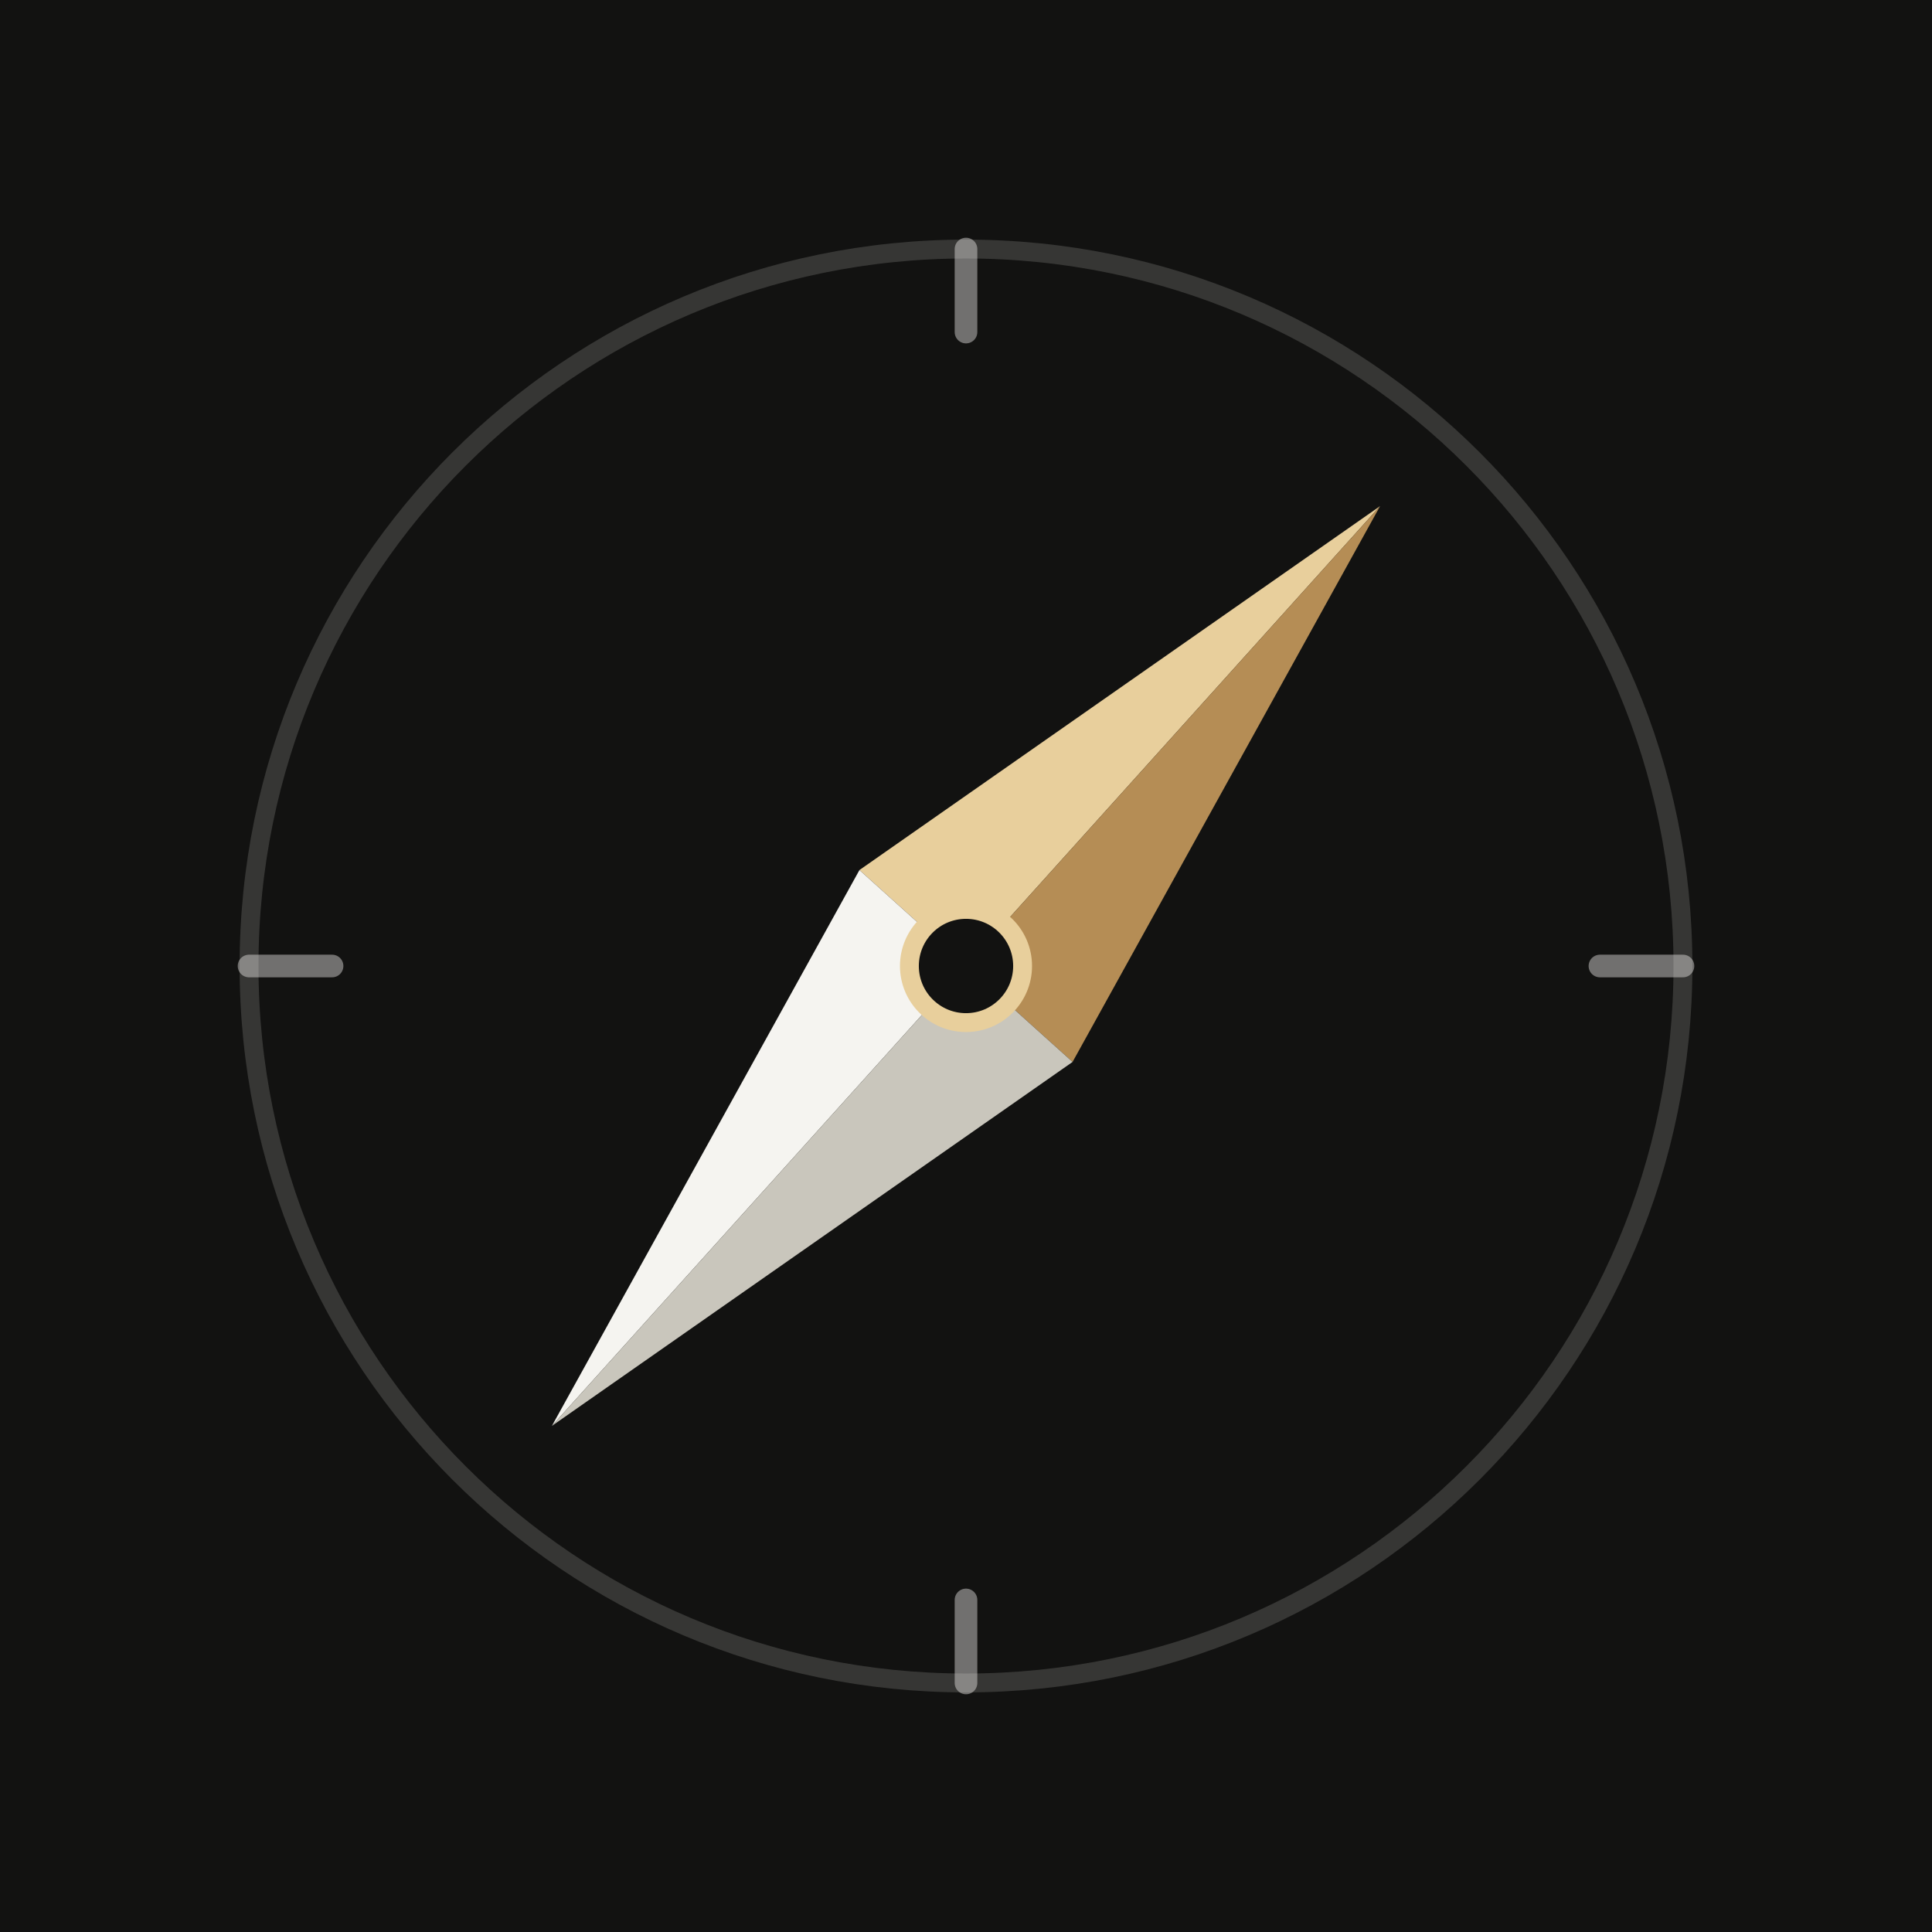
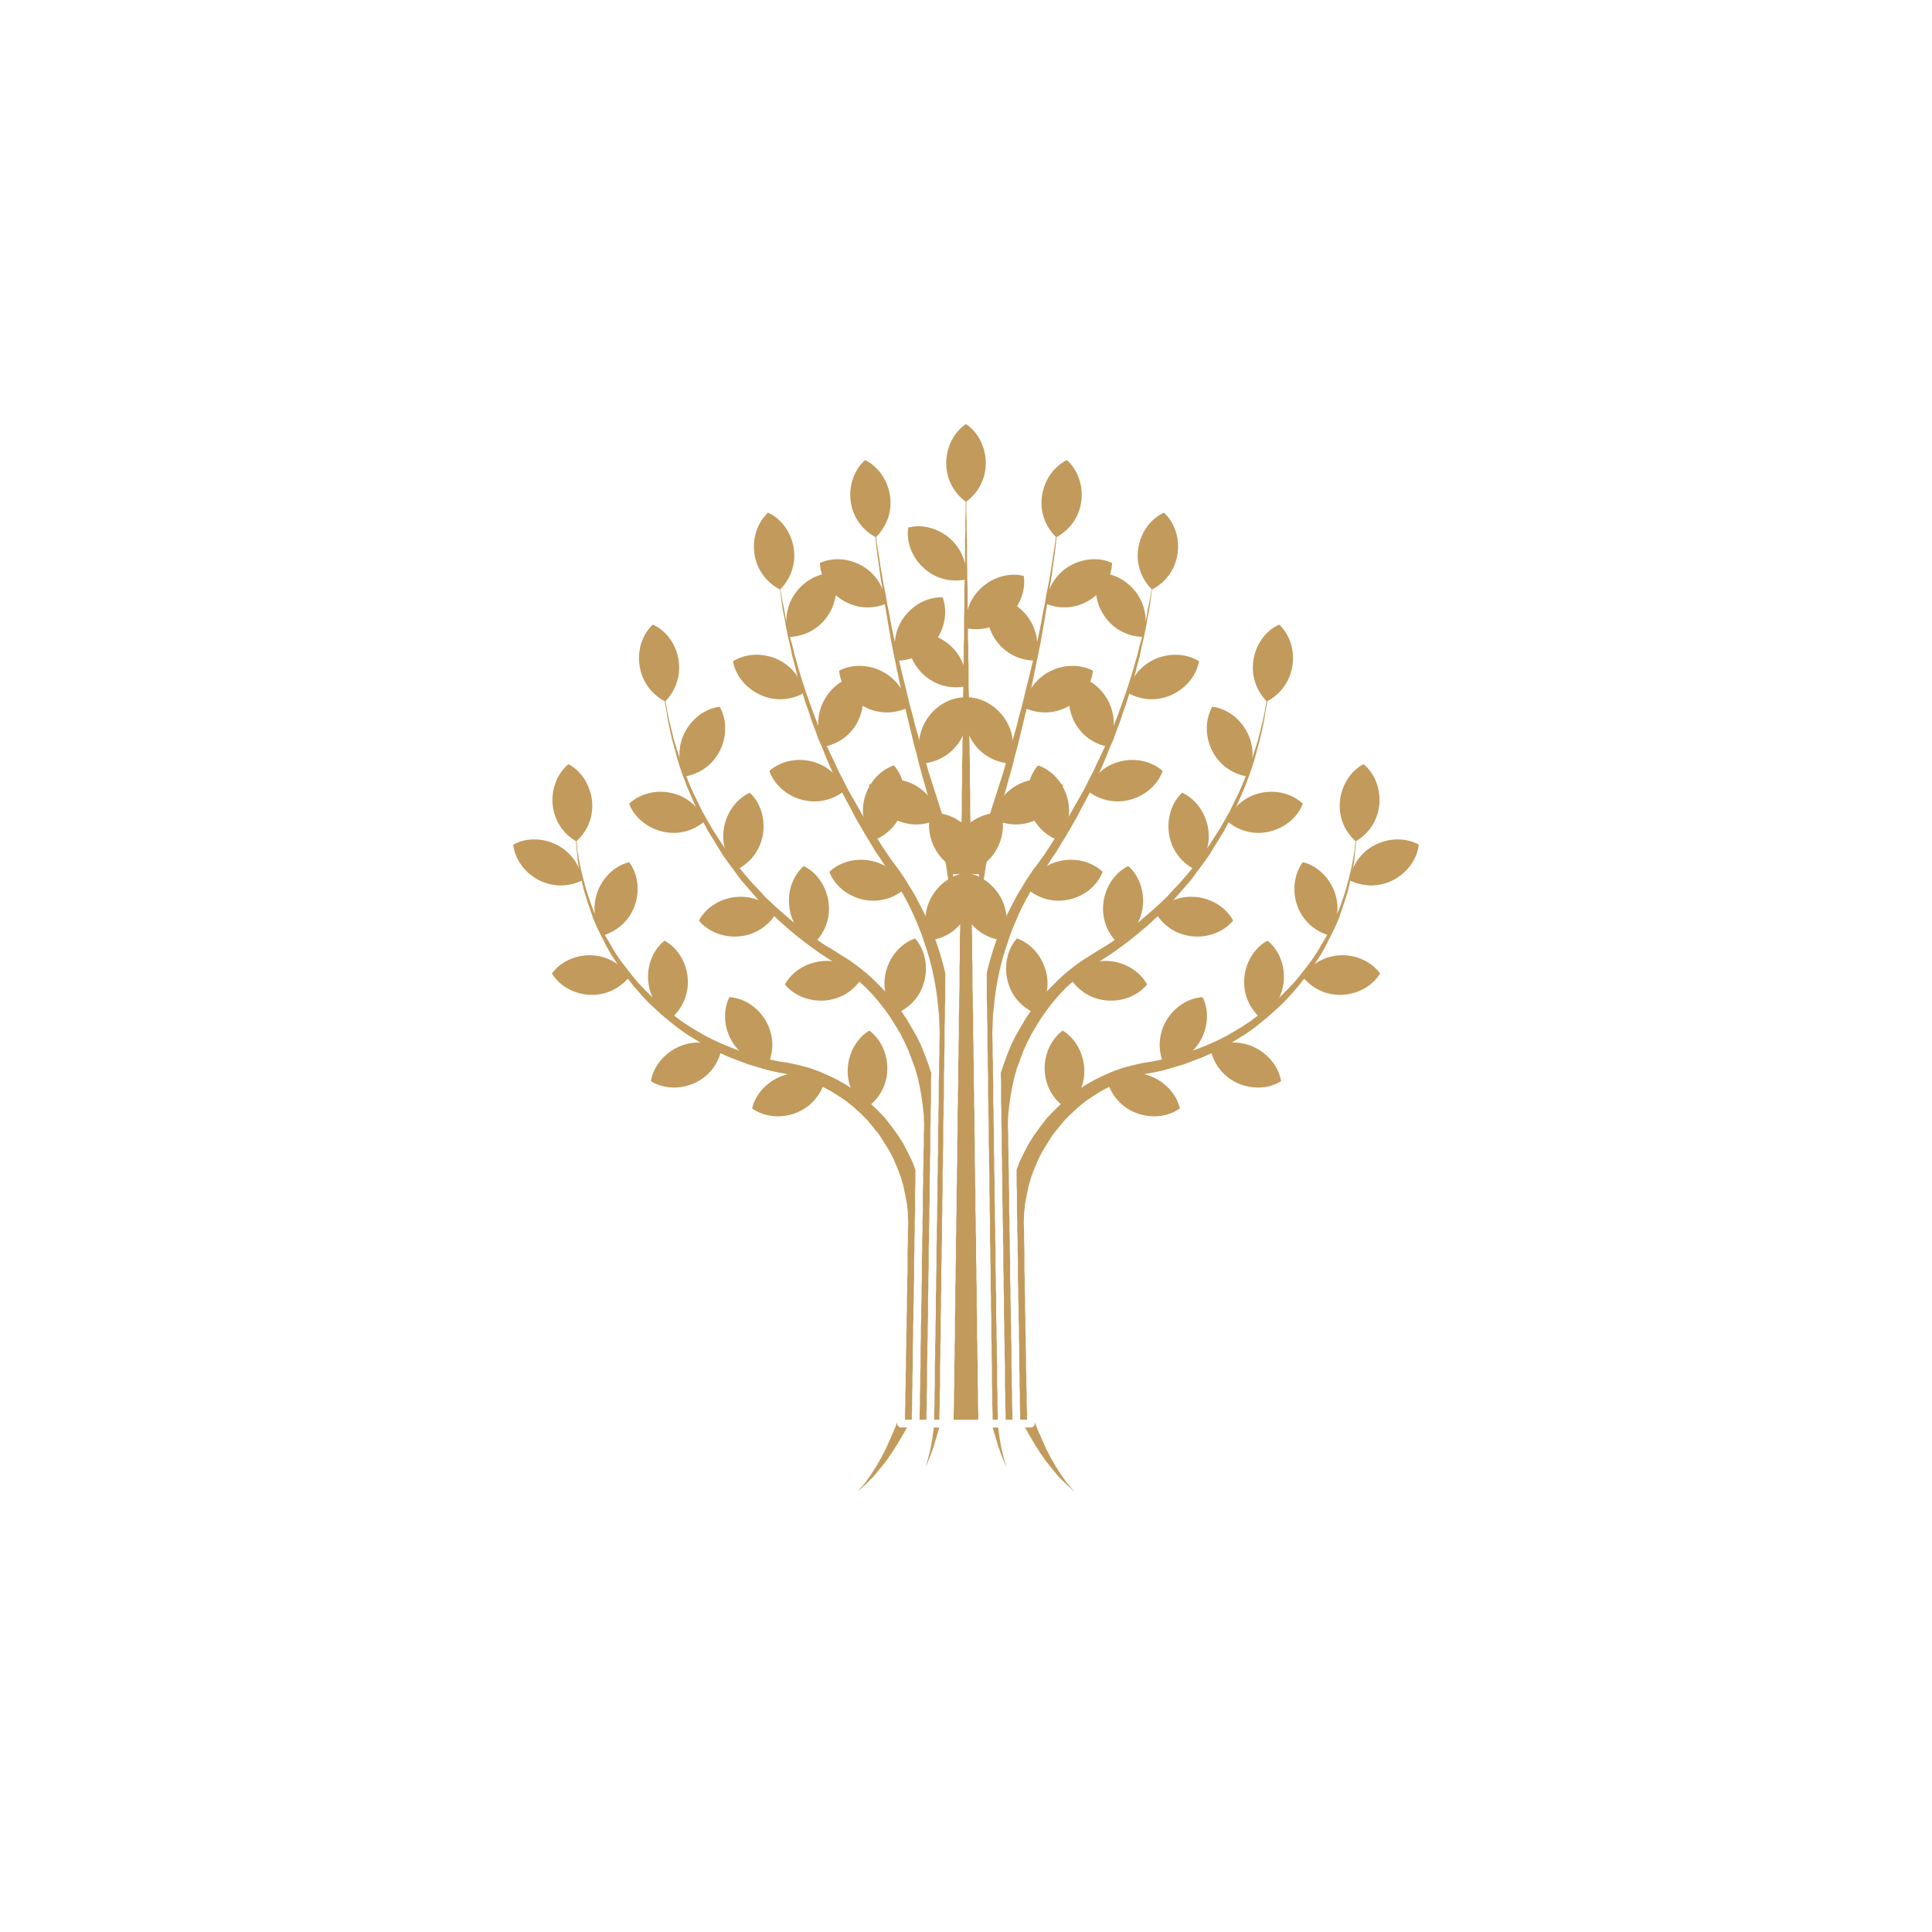
<svg xmlns="http://www.w3.org/2000/svg" viewBox="0 0 512 512">
-   <rect width="512" height="512" fill="#121211" />
-   <circle cx="256" cy="256" r="190" fill="none" stroke="#f5f4f0" stroke-opacity="0.16" stroke-width="5" />
-   <g stroke="#f5f4f0" stroke-opacity="0.42" stroke-width="6" stroke-linecap="round">
-     <path d="M256 66v22M446 256h-22M256 446v-22M66 256h22" />
+   <rect width="512" height="512" fill="#fff" />
+   <g transform="translate(256 256) scale(0.86) translate(-256 -269)">
+     <g fill="#C29A5B" stroke="#ffffff" stroke-width="2.4" stroke-linejoin="round">
+       <path d="M266.2 397.4L267.5 400.2L268.8 403L270.1 405.8L271.5 408.6L272.9 411.4L274.5 414.2L276.1 416.9L277.8 419.6L279.6 422.2L281.6 424.7L283.6 427.1L285.8 429.3L288.2 431.5L290.6 433.4L293.2 435.2C294.1 435.9 295.1 434.6 294.2 434L294.2 434L292 431.9L290 429.8L288 427.5L286.3 425.1L284.7 422.6L283.2 420L281.8 417.3L280.6 414.6L279.4 411.9L278.3 409.1L277.3 406.3L276.4 403.4L275.5 400.5L274.6 397.6L273.8 394.6Z" />
+       <path d="M260 396.3L260.5 399.4L261.1 402.4L261.7 405.5L262.4 408.6L263.1 411.7L264 414.7L264.9 417.7L266 420.7L267.2 423.6L268.6 426.5L270.1 429.2C270.6 430.2 272 429.5 271.6 428.5L271.6 428.5L270.4 425.7L269.5 422.8L268.7 419.9L268 417L267.5 414L267.1 411L266.7 407.9L266.5 404.9L266.3 401.8L266.1 398.8L266 395.7Z" />
+       <g transform="matrix(-1 0 0 1 512 0)">
+         <path d="M266.2 397.4L267.5 400.2L268.8 403L270.1 405.8L271.5 408.6L272.9 411.4L274.5 414.2L276.1 416.9L277.8 419.6L279.6 422.2L281.6 424.7L283.6 427.1L285.8 429.3L288.2 431.5L290.6 433.4L293.2 435.2C294.1 435.9 295.1 434.6 294.2 434L294.2 434L292 431.9L290 429.8L288 427.5L286.3 425.1L284.7 422.6L283.2 420L281.8 417.3L280.6 414.6L279.4 411.9L278.3 409.1L277.3 406.3L276.4 403.4L275.5 400.5L274.6 397.6L273.8 394.6Z" />
+         <path d="M260 396.3L260.5 399.4L261.1 402.4L261.7 405.5L262.4 408.6L263.1 411.7L264 414.7L264.9 417.7L266 420.7L267.2 423.6L268.6 426.5L270.1 429.2C270.6 430.2 272 429.5 271.6 428.5L271.6 428.5L270.4 425.7L269.5 422.8L268.7 419.9L268 417L267.5 414L267.1 411L266.7 407.9L266.5 404.9L266.3 401.8L266.1 398.8L266 395.7Z" />
+       </g>
+       <path d="M276 410L276 407L275.9 404.1L275.9 401.1L275.8 398.2L275.8 395.2L275.7 392.3L275.7 389.3L275.6 386.4L275.6 383.4L275.5 380.5L275.5 377.5L275.4 374.6L275.4 371.6L275.3 368.7L275.3 365.7L275.2 362.8L275.2 359.8L275.2 356.9L275.1 353.9L275.1 351L275 348L275.1 345.2L275.4 342.4L275.9 339.7L276.5 336.9L277.3 334.2L278.3 331.6L279.4 329L280.7 326.5L282.2 324.1L283.7 321.7L285.5 319.5L287.3 317.3L289.3 315.3L291.4 313.4L293.6 311.6L296 310L298.4 308.5L300.9 307.2L303.5 306L306.2 305L308.9 304.1L311.7 303.4L314.5 302.9L317.5 302.2L320.6 301.3L323.6 300.4L326.5 299.3L329.4 298.2L332.3 296.9L335.1 295.5L337.9 294L340.5 292.4L343.2 290.7L345.7 288.9L348.2 286.9L350.6 284.9L352.9 282.8L355.1 280.7L357.2 278.4L359.3 276L361.2 273.6L363.1 271.1L364.8 268.5L366.5 265.9L368 263.2L369.4 260.4L370.8 257.6L372 254.8L373 251.9L374 248.9L374.9 246L375.6 243L376.3 240L376.8 236.9L377.1 233.8L377.4 230.8C377.6 229 375 228.8 374.8 230.5L374.8 230.5L374.5 233.5L374 236.4L373.4 239.3L372.7 242.2L371.9 245.1L371 247.9L370 250.7L368.9 253.4L367.6 256.1L366.3 258.8L364.8 261.3L363.3 263.9L361.7 266.3L359.9 268.7L358.1 271L356.2 273.3L354.2 275.4L352.1 277.5L349.9 279.5L347.7 281.4L345.4 283.2L343 285L340.6 286.6L338.1 288.1L335.5 289.6L332.9 290.9L330.2 292.1L327.5 293.2L324.8 294.2L322 295.1L319.2 295.9L316.4 296.6L313.5 297.2L310.3 297.7L307.2 298.4L304.1 299.2L301 300.3L298 301.6L295.1 303L292.3 304.6L289.6 306.4L287 308.4L284.6 310.5L282.2 312.8L280 315.1L278 317.7L276.1 320.3L274.3 323.1L272.8 326L271.4 328.9L270.2 332L269.1 335.1L268.3 338.2L267.7 341.5L267.2 344.7L267 348L266.9 351L266.9 353.9L266.8 356.9L266.8 359.8L266.8 362.8L266.7 365.7L266.7 368.7L266.6 371.6L266.6 374.6L266.5 377.5L266.5 380.5L266.4 383.4L266.4 386.4L266.3 389.3L266.3 392.3L266.2 395.2L266.2 398.2L266.1 401.1L266.1 404.1L266 407L266 410Z" />
+       <path d="M271.5 410L271.5 407L271.4 404.1L271.4 401.1L271.3 398.1L271.3 395.2L271.2 392.2L271.2 389.2L271.2 386.3L271.1 383.3L271.1 380.3L271 377.4L271 374.4L270.9 371.4L270.9 368.5L270.8 365.5L270.8 362.5L270.8 359.5L270.7 356.6L270.7 353.6L270.6 350.6L270.6 347.7L270.5 344.7L270.5 341.7L270.5 338.8L270.4 335.8L270.4 332.8L270.3 329.9L270.3 326.9L270.2 323.9L270.2 321L270.1 318L270.2 315.1L270.5 312.3L270.9 309.4L271.4 306.6L272 303.8L272.8 301L273.8 298.3L274.8 295.6L276 293L277.3 290.4L278.8 287.9L280.3 285.5L282 283.1L283.8 280.8L285.7 278.6L287.7 276.5L289.8 274.6L292.1 272.7L294.4 270.9L296.7 269.2L299.2 267.7L301.8 266L304.3 264.2L306.7 262.4L309.1 260.5L311.5 258.5L313.8 256.5L316 254.4L318.2 252.2L320.4 250L322.4 247.7L324.4 245.4L326.4 243.1L328.2 240.6L330 238.2L331.8 235.7L333.4 233.1L335 230.5L336.6 227.9L338 225.2L339.4 222.5L340.7 219.7L341.9 216.9L343.1 214.1L344.2 211.2L345.2 208.4L346.1 205.5L346.9 202.5L347.7 199.6L348.4 196.6L349 193.7L349.5 190.7L350 187.7C350.2 185.9 347.7 185.5 347.4 187.2L347.4 187.2L346.9 190.2L346.3 193.1L345.6 195.9L344.9 198.8L344 201.7L343.1 204.5L342.2 207.3L341.1 210L340 212.8L338.8 215.5L337.5 218.1L336.2 220.8L334.8 223.3L333.3 225.9L331.7 228.4L330.1 230.9L328.4 233.3L326.7 235.7L324.9 238L323 240.3L321.1 242.5L319.1 244.6L317.1 246.8L315 248.8L312.8 250.8L310.6 252.7L308.4 254.6L306.1 256.4L303.7 258.2L301.3 259.9L298.9 261.5L296.4 263L293.7 264.7L291 266.4L288.4 268.3L285.9 270.3L283.6 272.4L281.3 274.7L279.1 277L277.1 279.5L275.1 282L273.3 284.7L271.7 287.4L270.1 290.2L268.7 293.1L267.5 296.1L266.4 299.1L265.4 302.1L264.6 305.2L263.9 308.4L263.4 311.6L263 314.8L262.9 318L262.8 321L262.8 323.9L262.7 326.9L262.7 329.9L262.6 332.8L262.6 335.8L262.5 338.8L262.5 341.7L262.5 344.7L262.4 347.7L262.4 350.6L262.3 353.6L262.3 356.6L262.2 359.5L262.2 362.5L262.2 365.5L262.1 368.5L262.1 371.4L262 374.4L262 377.4L261.9 380.3L261.9 383.3L261.8 386.3L261.8 389.2L261.8 392.2L261.7 395.2L261.7 398.1L261.6 401.1L261.6 404.1L261.5 407L261.5 410Z" />
+       <path d="M267 410L267 407L266.9 404L266.9 401L266.8 398L266.8 395L266.8 392L266.7 389L266.7 386L266.6 383L266.6 380L266.5 377L266.5 374L266.5 371L266.4 368L266.4 365L266.3 362L266.3 359L266.3 356L266.2 353L266.2 350L266.1 347L266.1 344L266 341L266 338L266 335L265.9 332L265.9 329L265.8 326L265.8 323L265.8 320L265.7 317L265.7 314L265.6 311L265.6 308L265.6 305L265.5 302L265.5 299L265.4 296L265.4 293L265.3 290L265.4 287.2L265.5 284.3L265.8 281.5L266.1 278.7L266.5 275.9L267 273.1L267.6 270.3L268.3 267.5L269.1 264.8L270 262.1L270.9 259.4L272 256.7L273.1 254.1L274.3 251.5L275.6 249L277 246.5L278.5 244L280 241.6L281.7 239.2L283.3 236.7L285 234.2L286.5 231.7L288.1 229.1L289.6 226.5L291.1 223.9L292.5 221.2L293.9 218.6L295.3 215.9L296.6 213.2L297.9 210.5L299.1 207.8L300.3 205L301.4 202.2L302.6 199.5L303.6 196.7L304.7 193.8L305.6 191L306.6 188.2L307.5 185.3L308.3 182.4L309.2 179.6L309.9 176.7L310.7 173.8L311.3 170.9L312 167.9L312.6 165L313.1 162.1L313.7 159.1L314.1 156.2L314.5 153.2C314.8 151.5 312.3 151.1 312 152.8L312 152.8L311.5 155.7L310.9 158.6L310.4 161.5L309.7 164.4L309.1 167.3L308.3 170.1L307.6 173L306.8 175.8L306 178.6L305.1 181.4L304.2 184.2L303.2 187L302.2 189.8L301.2 192.5L300.1 195.2L298.9 198L297.8 200.7L296.6 203.3L295.3 206L294.1 208.6L292.7 211.3L291.4 213.9L290 216.4L288.5 219L287.1 221.5L285.6 224.1L284 226.5L282.4 229L280.8 231.5L279.2 233.9L277.5 236.3L275.7 238.7L274 241.2L272.4 243.8L270.8 246.4L269.4 249.1L268 251.8L266.7 254.5L265.5 257.3L264.4 260.2L263.4 263.1L262.5 266L261.7 268.9L261 271.9L260.3 274.8L259.8 277.8L259.4 280.9L259 283.9L258.8 286.9L258.7 290L258.6 293L258.6 296L258.5 299L258.5 302L258.4 305L258.4 308L258.4 311L258.3 314L258.3 317L258.2 320L258.2 323L258.2 326L258.1 329L258.1 332L258 335L258 338L258 341L257.9 344L257.9 347L257.8 350L257.8 353L257.7 356L257.7 359L257.7 362L257.6 365L257.6 368L257.5 371L257.5 374L257.5 377L257.4 380L257.4 383L257.3 386L257.3 389L257.2 392L257.2 395L257.2 398L257.1 401L257.1 404L257 407L257 410Z" />
+       <path d="M263 410L263 407L262.9 404L262.9 401.1L262.8 398.1L262.8 395.1L262.8 392.1L262.7 389.1L262.7 386.2L262.6 383.2L262.6 380.2L262.6 377.2L262.5 374.2L262.5 371.3L262.4 368.3L262.4 365.3L262.4 362.3L262.3 359.3L262.3 356.4L262.2 353.4L262.2 350.4L262.2 347.4L262.1 344.4L262.1 341.5L262 338.5L262 335.5L262 332.5L261.9 329.6L261.9 326.6L261.8 323.6L261.8 320.6L261.8 317.6L261.7 314.7L261.7 311.7L261.6 308.7L261.6 305.7L261.6 302.7L261.5 299.8L261.5 296.8L261.4 293.8L261.4 290.8L261.4 287.8L261.3 284.9L261.3 281.9L261.2 278.9L261.2 275.9L261.2 272.9L261.1 270L261.1 267L261 264L261.1 261.1L261.1 258.3L261.3 255.4L261.5 252.5L261.7 249.7L262 246.8L262.4 243.9L262.9 241.1L263.3 238.3L263.9 235.4L264.5 232.6L265.2 229.8L265.9 227L266.7 224.3L267.5 221.5L268.4 218.6L269.2 215.8L270 212.9L270.8 210.1L271.6 207.2L272.3 204.3L273.1 201.4L273.8 198.5L274.5 195.6L275.2 192.7L275.9 189.8L276.6 186.9L277.2 184L277.8 181.1L278.4 178.2L279 175.3L279.6 172.4L280.2 169.4L280.7 166.5L281.2 163.6L281.7 160.6L282.2 157.7L282.7 154.8L283.1 151.8L283.6 148.9L284 145.9L284.4 143L284.8 140L285.1 137.1C285.4 135.4 282.8 135 282.5 136.7L282.5 136.7L282.1 139.7L281.6 142.6L281.2 145.5L280.7 148.4L280.2 151.3L279.6 154.2L279.1 157.2L278.5 160.1L278 163L277.4 165.9L276.8 168.7L276.1 171.6L275.5 174.5L274.8 177.4L274.1 180.3L273.4 183.1L272.7 186L272 188.9L271.2 191.7L270.5 194.6L269.7 197.4L268.9 200.3L268.1 203.1L267.2 205.9L266.4 208.8L265.5 211.6L264.6 214.4L263.7 217.2L262.8 220L261.9 222.9L261 225.7L260.2 228.6L259.4 231.5L258.7 234.4L258.1 237.3L257.5 240.2L256.9 243.2L256.5 246.1L256.1 249.1L255.7 252L255.4 255L255.2 258L255.1 261L255 264L254.9 267L254.9 270L254.8 272.9L254.8 275.9L254.8 278.9L254.7 281.9L254.7 284.9L254.6 287.8L254.6 290.8L254.6 293.8L254.5 296.8L254.5 299.8L254.4 302.7L254.4 305.7L254.4 308.7L254.3 311.7L254.3 314.7L254.2 317.6L254.2 320.6L254.2 323.6L254.1 326.6L254.1 329.6L254 332.5L254 335.5L254 338.5L253.9 341.5L253.9 344.4L253.8 347.4L253.8 350.4L253.8 353.4L253.7 356.4L253.7 359.3L253.6 362.3L253.6 365.3L253.6 368.3L253.5 371.3L253.5 374.2L253.4 377.2L253.4 380.2L253.4 383.2L253.3 386.2L253.3 389.1L253.2 392.1L253.2 395.1L253.2 398.1L253.1 401.1L253.1 404L253 407L253 410Z" />
+       <g transform="matrix(-1 0 0 1 512 0)">
+         <path d="M276 410L276 407L275.9 404.1L275.9 401.1L275.8 398.2L275.8 395.2L275.7 392.3L275.7 389.3L275.6 386.4L275.6 383.4L275.5 380.5L275.5 377.5L275.4 374.6L275.4 371.6L275.3 368.7L275.3 365.7L275.2 362.8L275.2 359.8L275.2 356.9L275.1 353.9L275.1 351L275 348L275.1 345.2L275.4 342.4L275.9 339.7L276.5 336.9L277.3 334.2L278.3 331.6L279.4 329L280.7 326.5L282.2 324.1L283.7 321.7L285.5 319.5L287.3 317.3L289.3 315.3L291.4 313.4L293.6 311.6L296 310L298.4 308.5L300.9 307.2L303.5 306L306.2 305L308.9 304.1L311.7 303.4L314.5 302.9L317.5 302.2L320.6 301.3L323.6 300.4L326.5 299.3L329.4 298.2L332.3 296.9L335.1 295.5L337.9 294L340.5 292.4L343.2 290.7L345.7 288.9L348.2 286.9L350.6 284.9L352.9 282.8L355.1 280.7L357.2 278.4L359.3 276L361.2 273.6L363.1 271.1L364.8 268.5L366.5 265.9L368 263.2L369.4 260.4L370.8 257.6L372 254.8L373 251.9L374 248.9L374.9 246L375.6 243L376.3 240L376.8 236.9L377.1 233.8L377.4 230.8C377.6 229 375 228.8 374.8 230.5L374.8 230.5L374.5 233.5L374 236.4L373.4 239.3L372.7 242.2L371.9 245.1L371 247.9L370 250.7L368.9 253.4L367.6 256.1L366.3 258.8L364.8 261.3L363.3 263.9L361.7 266.3L359.9 268.7L358.1 271L356.2 273.3L354.2 275.4L352.1 277.5L349.9 279.5L347.7 281.4L345.4 283.2L343 285L340.6 286.6L338.1 288.1L335.5 289.6L332.9 290.9L330.2 292.1L327.5 293.2L324.8 294.2L322 295.1L319.2 295.9L316.4 296.6L313.5 297.2L310.3 297.7L307.2 298.4L304.1 299.2L301 300.3L298 301.6L295.1 303L292.3 304.6L289.6 306.4L287 308.4L284.6 310.5L282.2 312.8L280 315.1L278 317.7L276.1 320.3L274.3 323.1L272.8 326L271.4 328.9L270.2 332L269.1 335.1L268.3 338.2L267.7 341.5L267.2 344.7L267 348L266.9 351L266.9 353.9L266.8 356.9L266.8 359.8L266.8 362.8L266.7 365.7L266.7 368.7L266.6 371.6L266.6 374.6L266.5 377.5L266.5 380.5L266.4 383.4L266.4 386.4L266.3 389.3L266.3 392.3L266.2 395.2L266.2 398.2L266.1 401.1L266.1 404.1L266 407L266 410Z" />
+         <path d="M271.5 410L271.5 407L271.4 404.1L271.4 401.1L271.3 398.1L271.3 395.2L271.2 392.2L271.2 389.2L271.2 386.3L271.1 383.3L271.1 380.3L271 377.4L271 374.4L270.9 371.4L270.9 368.5L270.8 365.5L270.8 362.5L270.8 359.5L270.7 356.6L270.7 353.6L270.6 350.6L270.6 347.7L270.5 344.7L270.5 341.7L270.5 338.8L270.4 335.8L270.4 332.8L270.3 329.9L270.3 326.9L270.2 323.9L270.2 321L270.1 318L270.2 315.1L270.5 312.3L270.9 309.4L271.4 306.6L272 303.8L272.8 301L273.8 298.3L274.8 295.6L276 293L277.3 290.4L278.8 287.9L280.3 285.5L282 283.1L283.8 280.8L285.7 278.6L287.7 276.5L289.8 274.6L292.1 272.7L294.4 270.9L296.7 269.2L299.2 267.7L301.8 266L304.3 264.2L306.7 262.4L309.1 260.5L311.5 258.5L313.8 256.5L316 254.4L318.2 252.2L320.4 250L322.4 247.7L324.4 245.4L326.4 243.1L328.2 240.6L330 238.2L331.8 235.7L333.4 233.1L335 230.5L336.6 227.9L338 225.2L339.4 222.5L340.7 219.7L341.9 216.9L343.1 214.1L344.2 211.2L345.2 208.4L346.1 205.5L346.9 202.5L347.7 199.6L348.4 196.6L349 193.7L349.5 190.7L350 187.7C350.2 185.9 347.7 185.5 347.4 187.2L347.4 187.2L346.9 190.2L346.3 193.1L345.6 195.9L344.9 198.8L344 201.7L343.1 204.5L342.2 207.3L341.1 210L340 212.8L338.8 215.5L337.5 218.1L336.2 220.8L334.8 223.3L333.3 225.9L331.7 228.4L330.1 230.9L328.4 233.3L326.7 235.7L324.9 238L323 240.3L321.1 242.5L319.1 244.6L317.1 246.8L315 248.8L312.8 250.8L310.6 252.7L308.4 254.6L306.1 256.4L303.7 258.2L301.3 259.9L298.9 261.5L296.4 263L293.7 264.7L291 266.4L288.4 268.3L285.9 270.3L283.6 272.4L281.3 274.7L279.1 277L277.1 279.5L275.1 282L273.3 284.7L271.7 287.4L270.1 290.2L268.7 293.1L267.5 296.1L266.4 299.1L265.4 302.1L264.6 305.2L263.9 308.4L263.4 311.6L263 314.8L262.9 318L262.8 321L262.8 323.9L262.7 326.9L262.7 329.9L262.6 332.8L262.6 335.8L262.5 338.8L262.5 341.7L262.5 344.7L262.4 347.7L262.4 350.6L262.3 353.6L262.3 356.6L262.2 359.5L262.2 362.5L262.2 365.5L262.1 368.5L262.1 371.4L262 374.4L262 377.4L261.9 380.3L261.9 383.3L261.8 386.3L261.8 389.2L261.8 392.2L261.7 395.2L261.7 398.1L261.6 401.1L261.6 404.1L261.5 407L261.5 410Z" />
+         <path d="M267 410L267 407L266.9 404L266.9 401L266.8 398L266.8 395L266.8 392L266.7 389L266.7 386L266.6 383L266.6 380L266.5 377L266.5 374L266.5 371L266.4 368L266.4 365L266.3 362L266.3 359L266.3 356L266.2 353L266.2 350L266.1 347L266.1 344L266 341L266 338L266 335L265.9 332L265.9 329L265.8 326L265.8 323L265.8 320L265.7 317L265.7 314L265.6 311L265.6 308L265.6 305L265.5 302L265.5 299L265.4 296L265.4 293L265.3 290L265.4 287.2L265.5 284.3L265.8 281.5L266.1 278.7L266.5 275.9L267 273.1L267.6 270.3L268.3 267.5L269.1 264.8L270 262.1L270.9 259.4L272 256.7L273.1 254.1L274.3 251.5L275.6 249L277 246.5L278.5 244L280 241.6L281.7 239.2L283.3 236.7L285 234.2L286.5 231.7L288.1 229.1L289.6 226.5L291.1 223.9L292.5 221.2L293.9 218.6L295.3 215.9L296.6 213.2L297.9 210.5L299.1 207.8L300.3 205L301.4 202.2L302.6 199.5L303.6 196.7L304.7 193.8L305.6 191L306.6 188.2L307.5 185.3L308.3 182.4L309.2 179.6L309.9 176.7L310.7 173.8L311.3 170.9L312 167.9L312.6 165L313.1 162.1L313.7 159.1L314.1 156.2L314.5 153.2C314.8 151.5 312.3 151.1 312 152.8L312 152.8L311.5 155.7L310.9 158.6L310.4 161.5L309.7 164.4L309.1 167.3L308.3 170.1L307.6 173L306.8 175.8L306 178.6L305.1 181.4L304.2 184.2L303.2 187L302.2 189.8L301.2 192.5L300.1 195.2L298.9 198L297.8 200.7L296.6 203.3L295.3 206L294.1 208.6L292.7 211.3L291.4 213.9L290 216.4L288.5 219L287.1 221.5L285.6 224.1L284 226.5L282.4 229L280.8 231.5L279.2 233.9L277.5 236.3L275.7 238.7L274 241.2L272.4 243.8L270.8 246.4L269.4 249.1L268 251.8L266.7 254.5L265.5 257.3L264.4 260.2L263.4 263.1L262.5 266L261.7 268.9L261 271.9L260.3 274.8L259.8 277.8L259.4 280.9L259 283.9L258.8 286.9L258.7 290L258.6 293L258.6 296L258.5 299L258.5 302L258.4 305L258.4 308L258.4 311L258.3 314L258.3 317L258.2 320L258.2 323L258.2 326L258.1 329L258.1 332L258 335L258 338L258 341L257.9 344L257.9 347L257.8 350L257.8 353L257.7 356L257.7 359L257.7 362L257.6 365L257.6 368L257.5 371L257.5 374L257.5 377L257.4 380L257.4 383L257.3 386L257.3 389L257.2 392L257.2 395L257.2 398L257.1 401L257.1 404L257 407L257 410Z" />
+         <path d="M263 410L263 407L262.9 404L262.9 401.1L262.8 398.1L262.8 395.1L262.8 392.1L262.7 389.1L262.7 386.2L262.6 383.2L262.6 380.2L262.6 377.2L262.5 374.2L262.5 371.3L262.4 368.3L262.4 365.3L262.4 362.3L262.3 359.3L262.3 356.4L262.2 353.4L262.2 350.4L262.2 347.4L262.1 344.4L262.1 341.5L262 338.5L262 335.5L262 332.5L261.9 329.6L261.9 326.6L261.8 323.6L261.8 320.6L261.8 317.6L261.7 314.7L261.7 311.7L261.6 308.7L261.6 305.7L261.6 302.7L261.5 299.8L261.5 296.8L261.4 293.8L261.4 290.8L261.4 287.8L261.3 284.9L261.3 281.9L261.2 278.9L261.2 275.9L261.2 272.9L261.1 270L261.1 267L261 264L261.1 261.1L261.1 258.3L261.3 255.4L261.5 252.5L261.7 249.7L262 246.8L262.4 243.9L262.9 241.1L263.3 238.3L263.9 235.4L264.5 232.6L265.2 229.8L265.9 227L266.7 224.3L267.5 221.5L268.4 218.6L269.2 215.8L270 212.9L270.8 210.1L271.6 207.2L272.3 204.3L273.1 201.4L273.8 198.5L274.5 195.6L275.2 192.7L275.9 189.8L276.6 186.9L277.2 184L277.8 181.1L278.4 178.2L279 175.3L279.6 172.4L280.2 169.4L280.7 166.5L281.2 163.6L281.7 160.6L282.2 157.7L282.7 154.8L283.1 151.8L283.6 148.9L284 145.9L284.4 143L284.8 140L285.1 137.1C285.4 135.4 282.8 135 282.5 136.7L282.5 136.7L282.1 139.7L281.6 142.6L281.2 145.5L280.7 148.4L280.2 151.3L279.6 154.2L279.1 157.2L278.5 160.1L278 163L277.4 165.9L276.8 168.7L276.1 171.6L275.5 174.5L274.8 177.4L274.1 180.3L273.4 183.1L272.7 186L272 188.9L271.2 191.7L270.5 194.6L269.7 197.4L268.9 200.3L268.1 203.1L267.2 205.9L266.4 208.8L265.5 211.6L264.6 214.4L263.7 217.2L262.8 220L261.9 222.9L261 225.7L260.2 228.6L259.4 231.5L258.7 234.4L258.1 237.3L257.5 240.2L256.9 243.2L256.5 246.1L256.1 249.1L255.7 252L255.4 255L255.2 258L255.1 261L255 264L254.9 267L254.9 270L254.8 272.9L254.8 275.9L254.8 278.9L254.7 281.9L254.7 284.9L254.6 287.8L254.6 290.8L254.6 293.8L254.5 296.8L254.5 299.8L254.4 302.7L254.4 305.7L254.4 308.7L254.3 311.7L254.3 314.7L254.2 317.6L254.2 320.6L254.2 323.6L254.1 326.6L254.1 329.6L254 332.5L254 335.5L254 338.5L253.9 341.5L253.9 344.4L253.8 347.4L253.8 350.4L253.8 353.4L253.7 356.4L253.7 359.3L253.6 362.3L253.6 365.3L253.6 368.3L253.5 371.3L253.5 374.2L253.4 377.2L253.4 380.2L253.4 383.2L253.3 386.2L253.3 389.1L253.2 392.1L253.2 395.1L253.2 398.1L253.1 401.1L253.1 404L253 407L253 410Z" />
+       </g>
+       <path d="M261 410L261 407L260.9 404L260.9 401L260.8 398L260.8 395.1L260.8 392.1L260.7 389.1L260.7 386.1L260.6 383.1L260.6 380.1L260.6 377.1L260.5 374.1L260.5 371.1L260.5 368.1L260.4 365.2L260.4 362.2L260.3 359.2L260.3 356.2L260.3 353.2L260.2 350.2L260.2 347.2L260.1 344.2L260.1 341.2L260.1 338.3L260 335.3L260 332.3L259.9 329.3L259.9 326.3L259.9 323.3L259.8 320.3L259.8 317.3L259.8 314.3L259.7 311.3L259.7 308.4L259.6 305.4L259.6 302.4L259.6 299.4L259.5 296.4L259.5 293.4L259.4 290.4L259.4 287.4L259.4 284.4L259.3 281.5L259.3 278.5L259.2 275.5L259.2 272.5L259.2 269.5L259.1 266.5L259.1 263.5L259.1 260.5L259 257.5L259 254.5L258.9 251.6L258.9 248.6L258.9 245.6L258.8 242.6L258.8 239.6L258.7 236.6L258.7 233.6L258.7 230.6L258.6 227.6L258.6 224.7L258.5 221.7L258.5 218.7L258.5 215.7L258.4 212.7L258.4 209.7L258.4 206.7L258.3 203.7L258.3 200.7L258.2 197.7L258.2 194.8L258.2 191.8L258.1 188.8L258.1 185.8L258 182.8L258 179.8L258 176.8L257.9 173.8L257.9 170.8L257.8 167.9L257.8 164.9L257.8 161.9L257.7 158.9L257.7 155.9L257.7 152.9L257.6 149.9L257.6 146.9L257.5 143.9L257.5 140.9L257.5 138L257.4 135L257.4 132L257.3 129L257.3 126C257.3 124.2 254.7 124.2 254.7 126L254.7 126L254.7 129L254.6 132L254.6 135L254.5 138L254.5 140.9L254.5 143.9L254.4 146.9L254.4 149.9L254.3 152.9L254.3 155.9L254.3 158.9L254.2 161.9L254.2 164.9L254.2 167.9L254.1 170.8L254.1 173.8L254 176.8L254 179.8L254 182.8L253.9 185.8L253.9 188.8L253.8 191.8L253.8 194.8L253.8 197.7L253.7 200.7L253.7 203.7L253.6 206.7L253.6 209.7L253.6 212.7L253.5 215.7L253.5 218.7L253.5 221.7L253.4 224.7L253.4 227.6L253.3 230.6L253.3 233.6L253.3 236.6L253.2 239.6L253.2 242.6L253.1 245.6L253.1 248.6L253.1 251.6L253 254.5L253 257.5L252.9 260.5L252.9 263.5L252.9 266.5L252.8 269.5L252.8 272.5L252.8 275.5L252.7 278.5L252.7 281.5L252.6 284.4L252.6 287.4L252.6 290.4L252.5 293.4L252.5 296.4L252.4 299.4L252.4 302.4L252.4 305.4L252.3 308.4L252.3 311.3L252.2 314.3L252.2 317.3L252.2 320.3L252.1 323.3L252.1 326.3L252.1 329.3L252 332.3L252 335.3L251.9 338.3L251.9 341.2L251.9 344.2L251.8 347.2L251.8 350.2L251.7 353.2L251.7 356.2L251.7 359.2L251.6 362.2L251.6 365.2L251.5 368.1L251.5 371.1L251.5 374.1L251.4 377.1L251.4 380.1L251.4 383.1L251.3 386.1L251.3 389.1L251.2 392.1L251.2 395.1L251.2 398L251.1 401L251.1 404L251 407L251 410Z" />
+     </g>
+     <g fill="#C29A5B">
+       <path d="M286.9 312.9C277.6 306.6 278.8 294.1 285.8 288.9C293.2 293.4 295.6 305.8 286.9 312.9ZM299.5 304.4C308.9 298.3 320 304.5 321.9 312.9C314.9 317.9 302.6 315.2 299.5 304.4ZM317 299.4C312.5 289.1 320.3 279.1 328.9 278.6C332.8 286.3 328.1 298 317 299.4ZM331.3 294.5C341.1 289.1 351.7 296 353.1 304.5C345.7 309.1 333.6 305.5 331.3 294.5ZM346.8 285.1C338.4 277.6 341.3 265.3 348.9 261.2C355.7 266.6 356.3 279.2 346.8 285.1ZM359.7 272.3C366 263 378.5 264.3 383.6 271.3C379.1 278.7 366.8 281 359.7 272.3ZM367.9 259.6C357.1 256.3 354.6 244 359.8 237C368.2 239.1 374.1 250.2 367.9 259.6ZM374.2 242.6C376 231.5 388 227.4 395.5 231.6C394.6 240.2 384.3 247.5 374.2 242.6ZM376.1 230.6C367.8 223.1 370.9 210.8 378.5 206.8C385.2 212.3 385.7 224.9 376.1 230.6ZM277.7 283.7C267.3 279.5 266 266.9 271.7 260.5C279.9 263.4 284.8 275 277.7 283.7ZM287.9 272.4C295.4 264.1 307.7 267.1 311.8 274.7C306.3 281.4 293.7 282 287.9 272.4ZM302.8 262C294.8 254.2 298.2 242 306 238.2C312.5 243.9 312.6 256.6 302.8 262ZM314.4 252.6C322 244.3 334.3 247.4 338.3 255C332.8 261.7 320.2 262.2 314.4 252.6ZM326.6 239.3C316.6 234.2 316.3 221.6 322.6 215.6C330.5 219.2 334.3 231.2 326.6 239.3ZM336.4 224.3C341 214 353.5 213 359.8 219C356.7 227.1 344.9 231.6 336.4 224.3ZM342.6 210.6C331.6 208.6 327.6 196.7 331.9 189.1C340.5 190.2 347.7 200.6 342.6 210.6ZM348.7 187.5C340.9 179.4 344.6 167.3 352.5 163.8C358.8 169.6 358.6 182.2 348.7 187.5ZM267.2 261.1C256.1 259.7 251.5 247.9 255.4 240.2C264 240.9 271.7 250.8 267.2 261.1ZM274.7 245.1C279.3 234.9 291.9 234 298.1 240C295 248.1 283.2 252.5 274.7 245.1ZM284.5 230.3C274 226.2 272.5 213.7 278.2 207.2C286.4 209.9 291.4 221.5 284.5 230.3ZM293.3 214.9C297.6 204.5 310.1 203.1 316.6 208.9C313.7 217.1 302.1 221.9 293.3 214.9ZM299.6 201.4C288.6 199.1 285.1 187 289.6 179.6C298.2 181 305 191.6 299.6 201.4ZM305.8 184.8C308.4 173.8 320.5 170.5 327.8 175.1C326.3 183.6 315.6 190.3 305.8 184.8ZM310.5 167.6C299.3 167.2 293.7 155.9 296.8 147.9C305.5 147.7 314.1 156.9 310.5 167.6ZM313.3 153C305.4 145 309.1 132.9 317 129.3C323.4 135.2 323.2 147.8 313.3 153ZM260.2 240.7C248.9 241 242.6 230.1 245.2 221.9C253.8 221.2 263 229.8 260.2 240.7ZM264.3 223.6C266.5 212.5 278.5 208.8 285.9 213.2C284.7 221.8 274.2 228.8 264.3 223.6ZM269.4 206.6C258.2 205.6 253.1 194.1 256.7 186.2C265.3 186.5 273.5 196.1 269.4 206.6ZM273.9 189.4C275.6 178.2 287.5 174 295.1 178C294.3 186.7 284.1 194.1 273.9 189.4ZM277.2 174.9C266 174.7 260.2 163.5 263.2 155.4C271.9 155.1 280.6 164.2 277.2 174.9ZM280.7 157.4C281.6 146.2 293.2 141.2 301 144.8C300.8 153.4 291.1 161.5 280.7 157.4ZM283.8 136.9C275.8 129 279.3 116.9 287.1 113.1C293.6 118.9 293.7 131.5 283.8 136.9Z" />
+       <g transform="matrix(-1 0 0 1 512 0)">
+         <path d="M286.9 312.9C277.6 306.6 278.8 294.1 285.8 288.9C293.2 293.4 295.6 305.8 286.9 312.9ZM299.5 304.4C308.9 298.3 320 304.5 321.9 312.9C314.9 317.9 302.6 315.2 299.5 304.4ZM317 299.4C312.5 289.1 320.3 279.1 328.9 278.6C332.8 286.3 328.1 298 317 299.4ZM331.3 294.5C341.1 289.1 351.7 296 353.1 304.5C345.7 309.1 333.6 305.5 331.3 294.5ZM346.8 285.1C338.4 277.6 341.3 265.3 348.9 261.2C355.7 266.6 356.3 279.2 346.8 285.1ZM359.7 272.3C366 263 378.5 264.3 383.6 271.3C379.1 278.7 366.8 281 359.7 272.3ZM367.9 259.6C357.1 256.3 354.6 244 359.8 237C368.2 239.1 374.1 250.2 367.9 259.6ZM374.2 242.6C376 231.5 388 227.4 395.5 231.6C394.6 240.2 384.3 247.5 374.2 242.6ZM376.1 230.6C367.8 223.1 370.9 210.8 378.5 206.8C385.2 212.3 385.7 224.9 376.1 230.6ZM277.7 283.7C267.3 279.5 266 266.9 271.7 260.5C279.9 263.4 284.8 275 277.7 283.7ZM287.9 272.4C295.4 264.1 307.7 267.1 311.8 274.7C306.3 281.4 293.7 282 287.9 272.4ZM302.8 262C294.8 254.2 298.2 242 306 238.2C312.5 243.9 312.6 256.6 302.8 262ZM314.4 252.6C322 244.3 334.3 247.4 338.3 255C332.8 261.7 320.2 262.2 314.4 252.6ZM326.6 239.3C316.6 234.2 316.3 221.6 322.6 215.6C330.5 219.2 334.3 231.2 326.6 239.3ZM336.4 224.3C341 214 353.5 213 359.8 219C356.7 227.1 344.9 231.6 336.4 224.3ZM342.6 210.6C331.6 208.6 327.6 196.7 331.9 189.1C340.5 190.2 347.7 200.6 342.6 210.6ZM348.7 187.5C340.9 179.4 344.6 167.3 352.5 163.8C358.8 169.6 358.6 182.2 348.7 187.5ZM267.2 261.1C256.1 259.7 251.5 247.9 255.4 240.2C264 240.9 271.7 250.8 267.2 261.1ZM274.7 245.1C279.3 234.9 291.9 234 298.1 240C295 248.1 283.2 252.5 274.7 245.1ZM284.5 230.3C274 226.2 272.5 213.7 278.2 207.2C286.4 209.9 291.4 221.5 284.5 230.3ZM293.3 214.9C297.6 204.5 310.1 203.1 316.6 208.9C313.7 217.1 302.1 221.9 293.3 214.9ZM299.6 201.4C288.6 199.1 285.1 187 289.6 179.6C298.2 181 305 191.6 299.6 201.4ZM305.8 184.8C308.4 173.8 320.5 170.5 327.8 175.1C326.3 183.6 315.6 190.3 305.8 184.8ZM310.5 167.6C299.3 167.2 293.7 155.9 296.8 147.9C305.5 147.7 314.1 156.9 310.5 167.6ZM313.3 153C305.4 145 309.1 132.9 317 129.3C323.4 135.2 323.2 147.8 313.3 153ZM260.2 240.7C248.9 241 242.6 230.1 245.2 221.9C253.8 221.2 263 229.8 260.2 240.7ZM264.3 223.6C266.5 212.5 278.5 208.8 285.9 213.2C284.7 221.8 274.2 228.8 264.3 223.6ZM269.4 206.6C258.2 205.6 253.1 194.1 256.7 186.2C265.3 186.5 273.5 196.1 269.4 206.6ZM273.9 189.4C275.6 178.2 287.5 174 295.1 178C294.3 186.7 284.1 194.1 273.9 189.4ZM277.2 174.9C266 174.7 260.2 163.5 263.2 155.4C271.9 155.1 280.6 164.2 277.2 174.9ZM280.7 157.4C281.6 146.2 293.2 141.2 301 144.8C300.8 153.4 291.1 161.5 280.7 157.4ZM283.8 136.9C275.8 129 279.3 116.9 287.1 113.1C293.6 118.9 293.7 131.5 283.8 136.9Z" />
+       </g>
+       <path d="M256 182.8C245 185 236.9 175.3 238.2 166.7C246.5 164.6 257 171.6 256 182.8ZM256 164.9C255 153.7 265.5 146.7 273.8 148.8C275.1 157.4 267 167.1 256 164.9ZM256 149.9C245 152.1 236.9 142.4 238.2 133.9C246.5 131.7 257 138.7 256 149.9ZM256 126C247 119.3 248.8 106.8 256 102C263.2 106.8 265 119.3 256 126Z" />
+     </g>
  </g>
-   <g transform="rotate(42 256 256)">
-     <path d="M256 92 218 256h38Z" fill="#e8cf9c" />
-     <path d="M256 92 294 256h-38Z" fill="#b58d55" />
-     <path d="M256 420 218 256h38Z" fill="#f5f4f0" />
-     <path d="M256 420 294 256h-38Z" fill="#c9c6bc" />
-   </g>
-   <circle cx="256" cy="256" r="15" fill="#121211" stroke="#e8cf9c" stroke-width="5" />
</svg>
